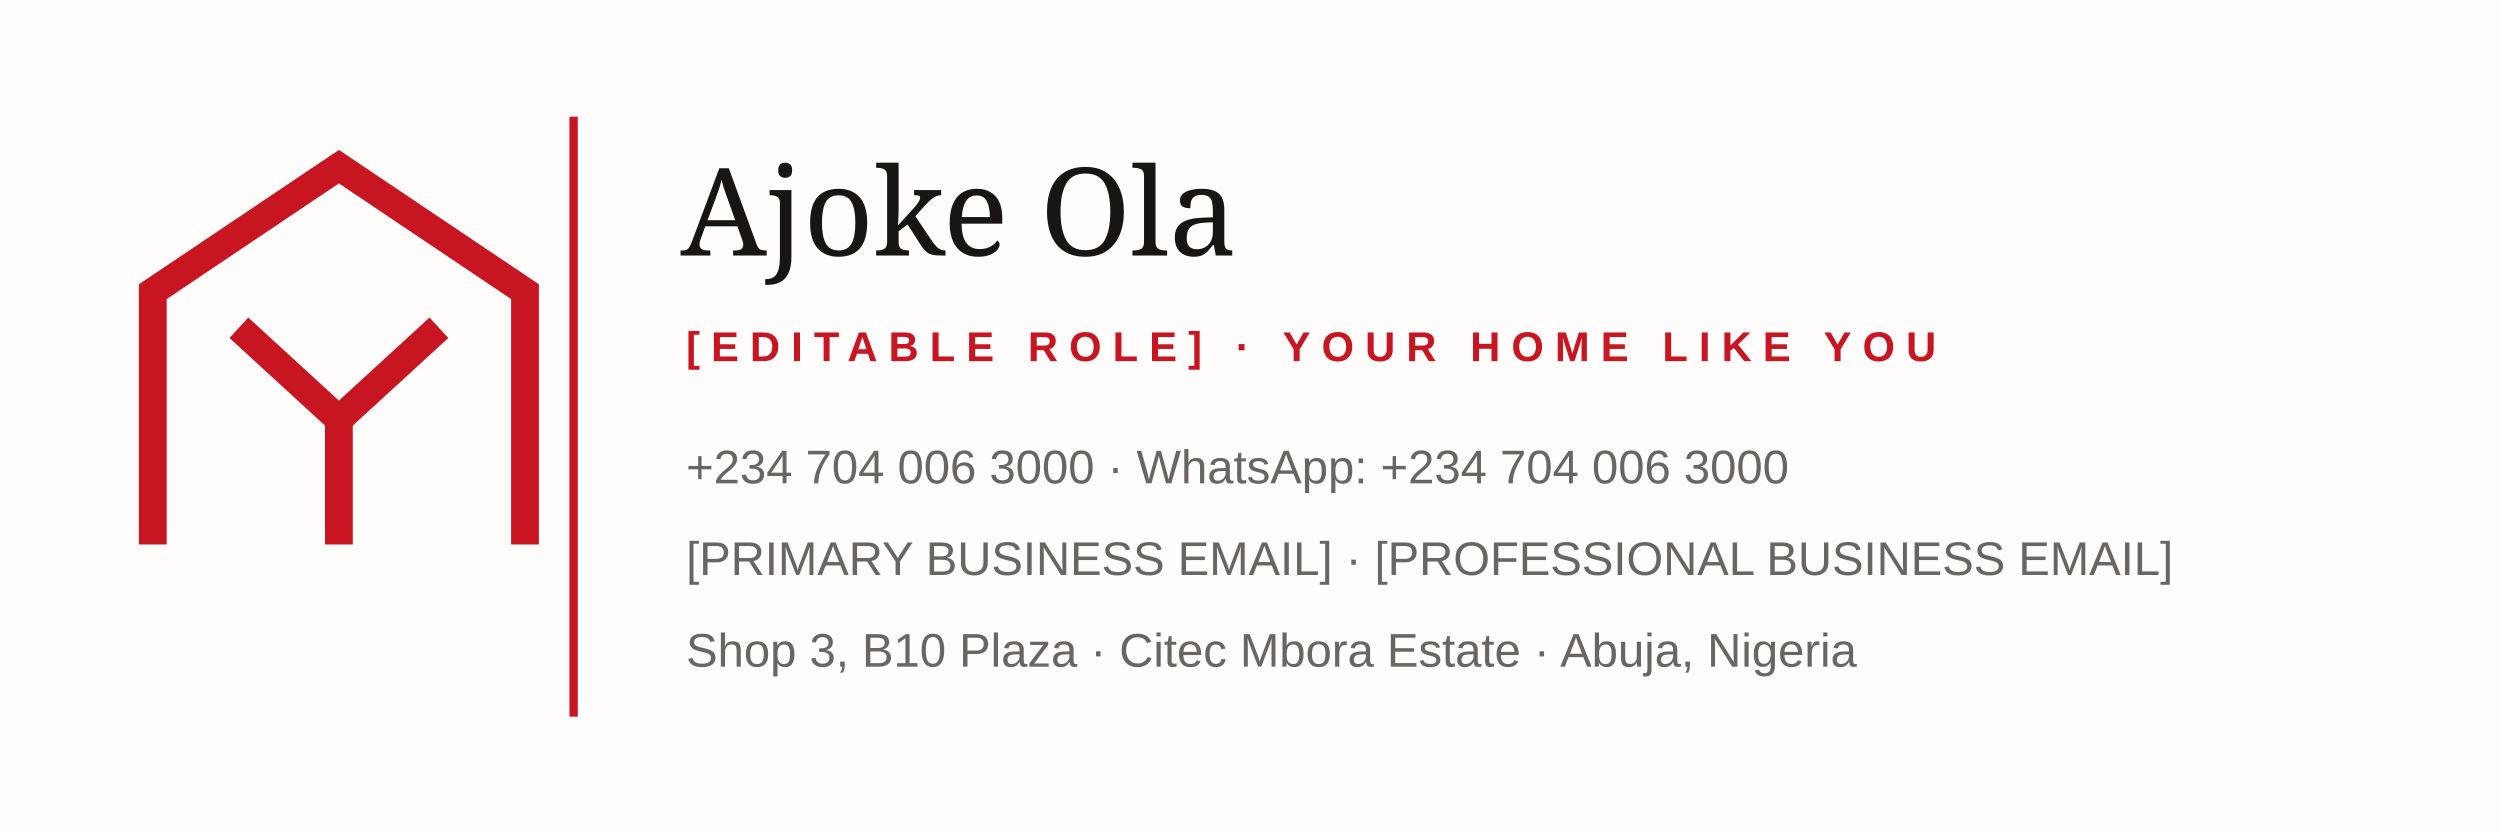
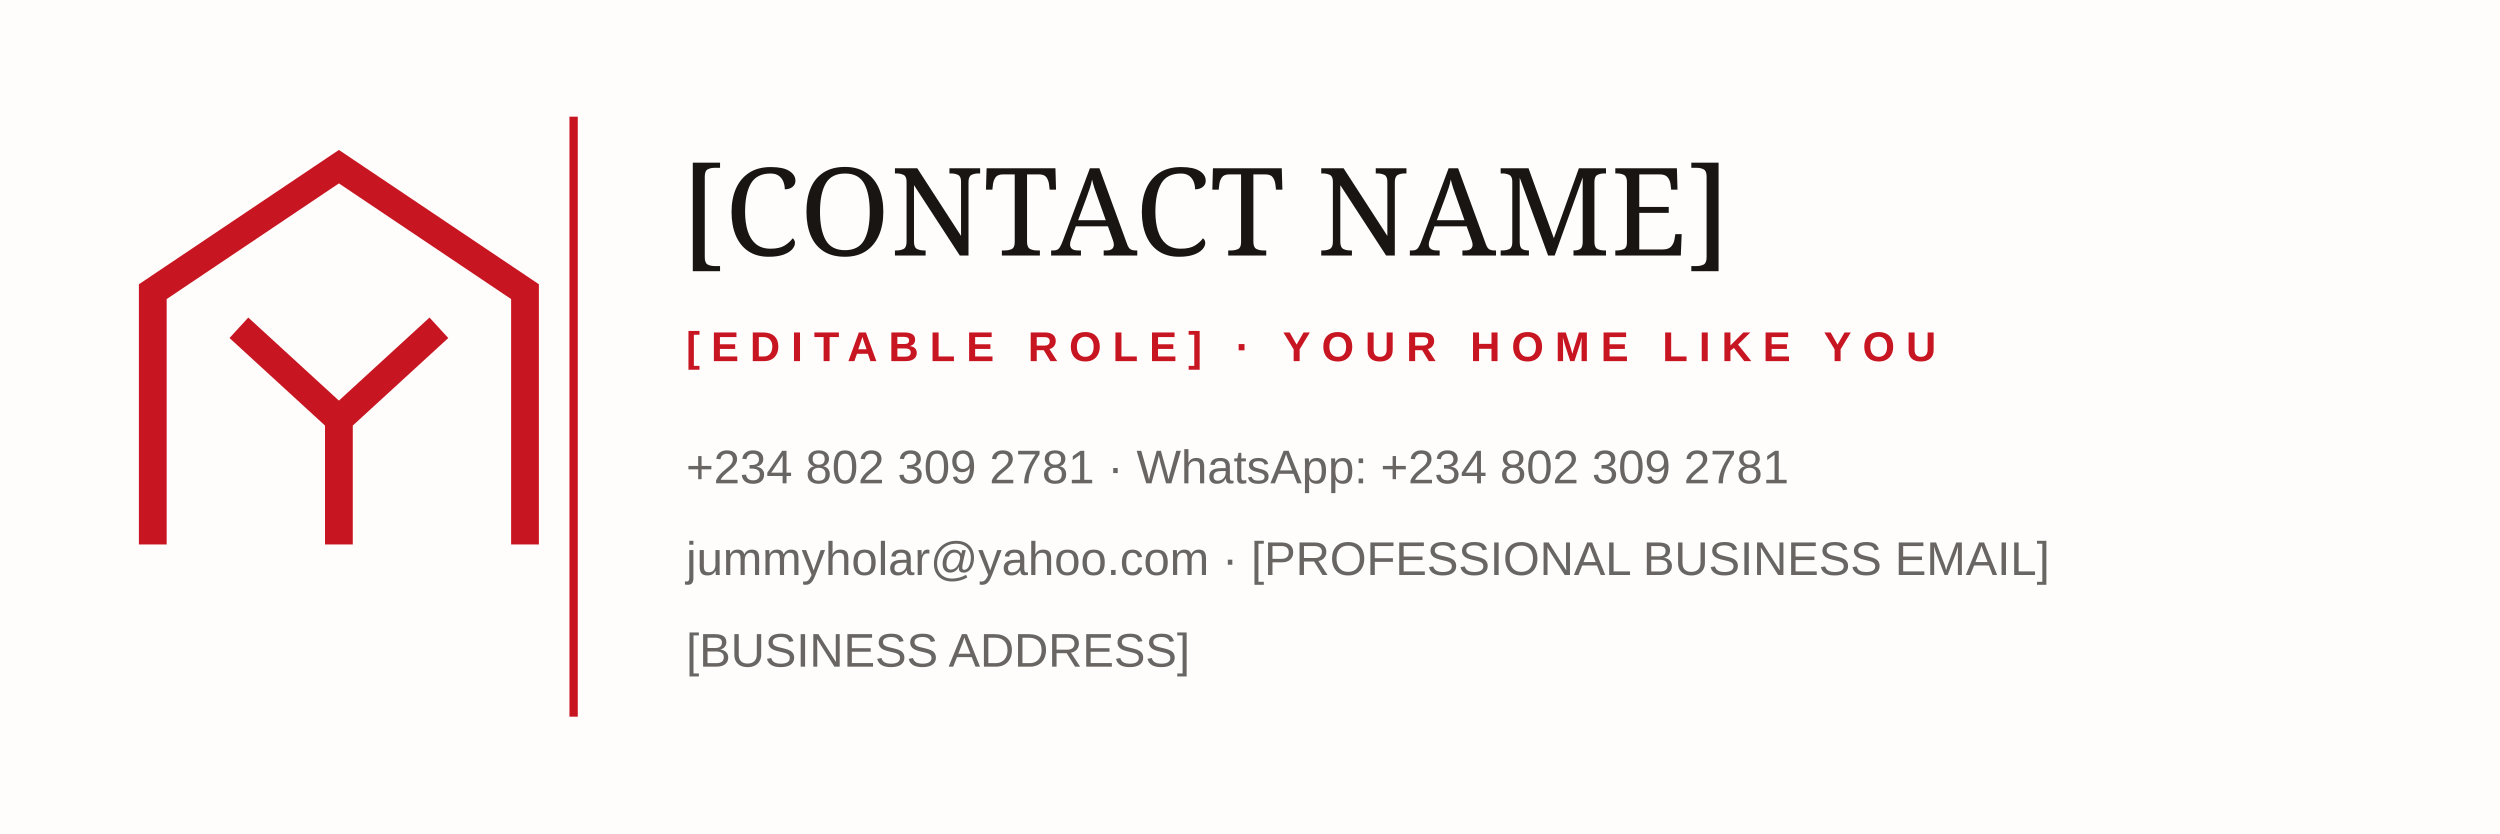
<svg xmlns="http://www.w3.org/2000/svg" viewBox="0 0 900 300" role="img" aria-labelledby="title">
  <rect width="900" height="300" fill="#FFFDFC" />
  <rect x="205" y="42" width="3" height="216" fill="#C81522" />
  <g fill="none" stroke="#C81522" stroke-width="10">
    <path d="M55 196v-91l67-45 67 45v91" />
    <path d="m86 118 36 33 36-33M122 151v45" />
  </g>
-   <text x="245" y="92" fill="#181512" font-family="DM Serif Display, Georgia, serif" font-size="44">Ajoke Ola</text>
+   <text x="245" y="92" fill="#181512" font-family="DM Serif Display, Georgia, serif" font-size="44">[CONTACT NAME]</text>
  <text x="247" y="130" fill="#C81522" font-family="Manrope, Arial, sans-serif" font-size="15" font-weight="800" letter-spacing="4">[EDITABLE ROLE] · YOUR HOME LIKE YOU</text>
  <g fill="#181512" fill-opacity=".65" font-family="Manrope, Arial, sans-serif" font-size="17">
-     <text x="247" y="174">+234 704 006 3000 · WhatsApp: +234 704 006 3000</text>
-     <text x="247" y="207">[PRIMARY BUSINESS EMAIL] · [PROFESSIONAL BUSINESS EMAIL]</text>
-     <text x="247" y="240">Shop 3, B10 Plaza · Citec Mbora Estate · Abuja, Nigeria</text>
+     <text x="247" y="174">+234 802 309 2781 · WhatsApp: +234 802 309 2781</text>
+     <text x="247" y="207">jummyholar@yahoo.com · [PROFESSIONAL BUSINESS EMAIL]</text>
+     <text x="247" y="240">[BUSINESS ADDRESS]</text>
  </g>
</svg>
